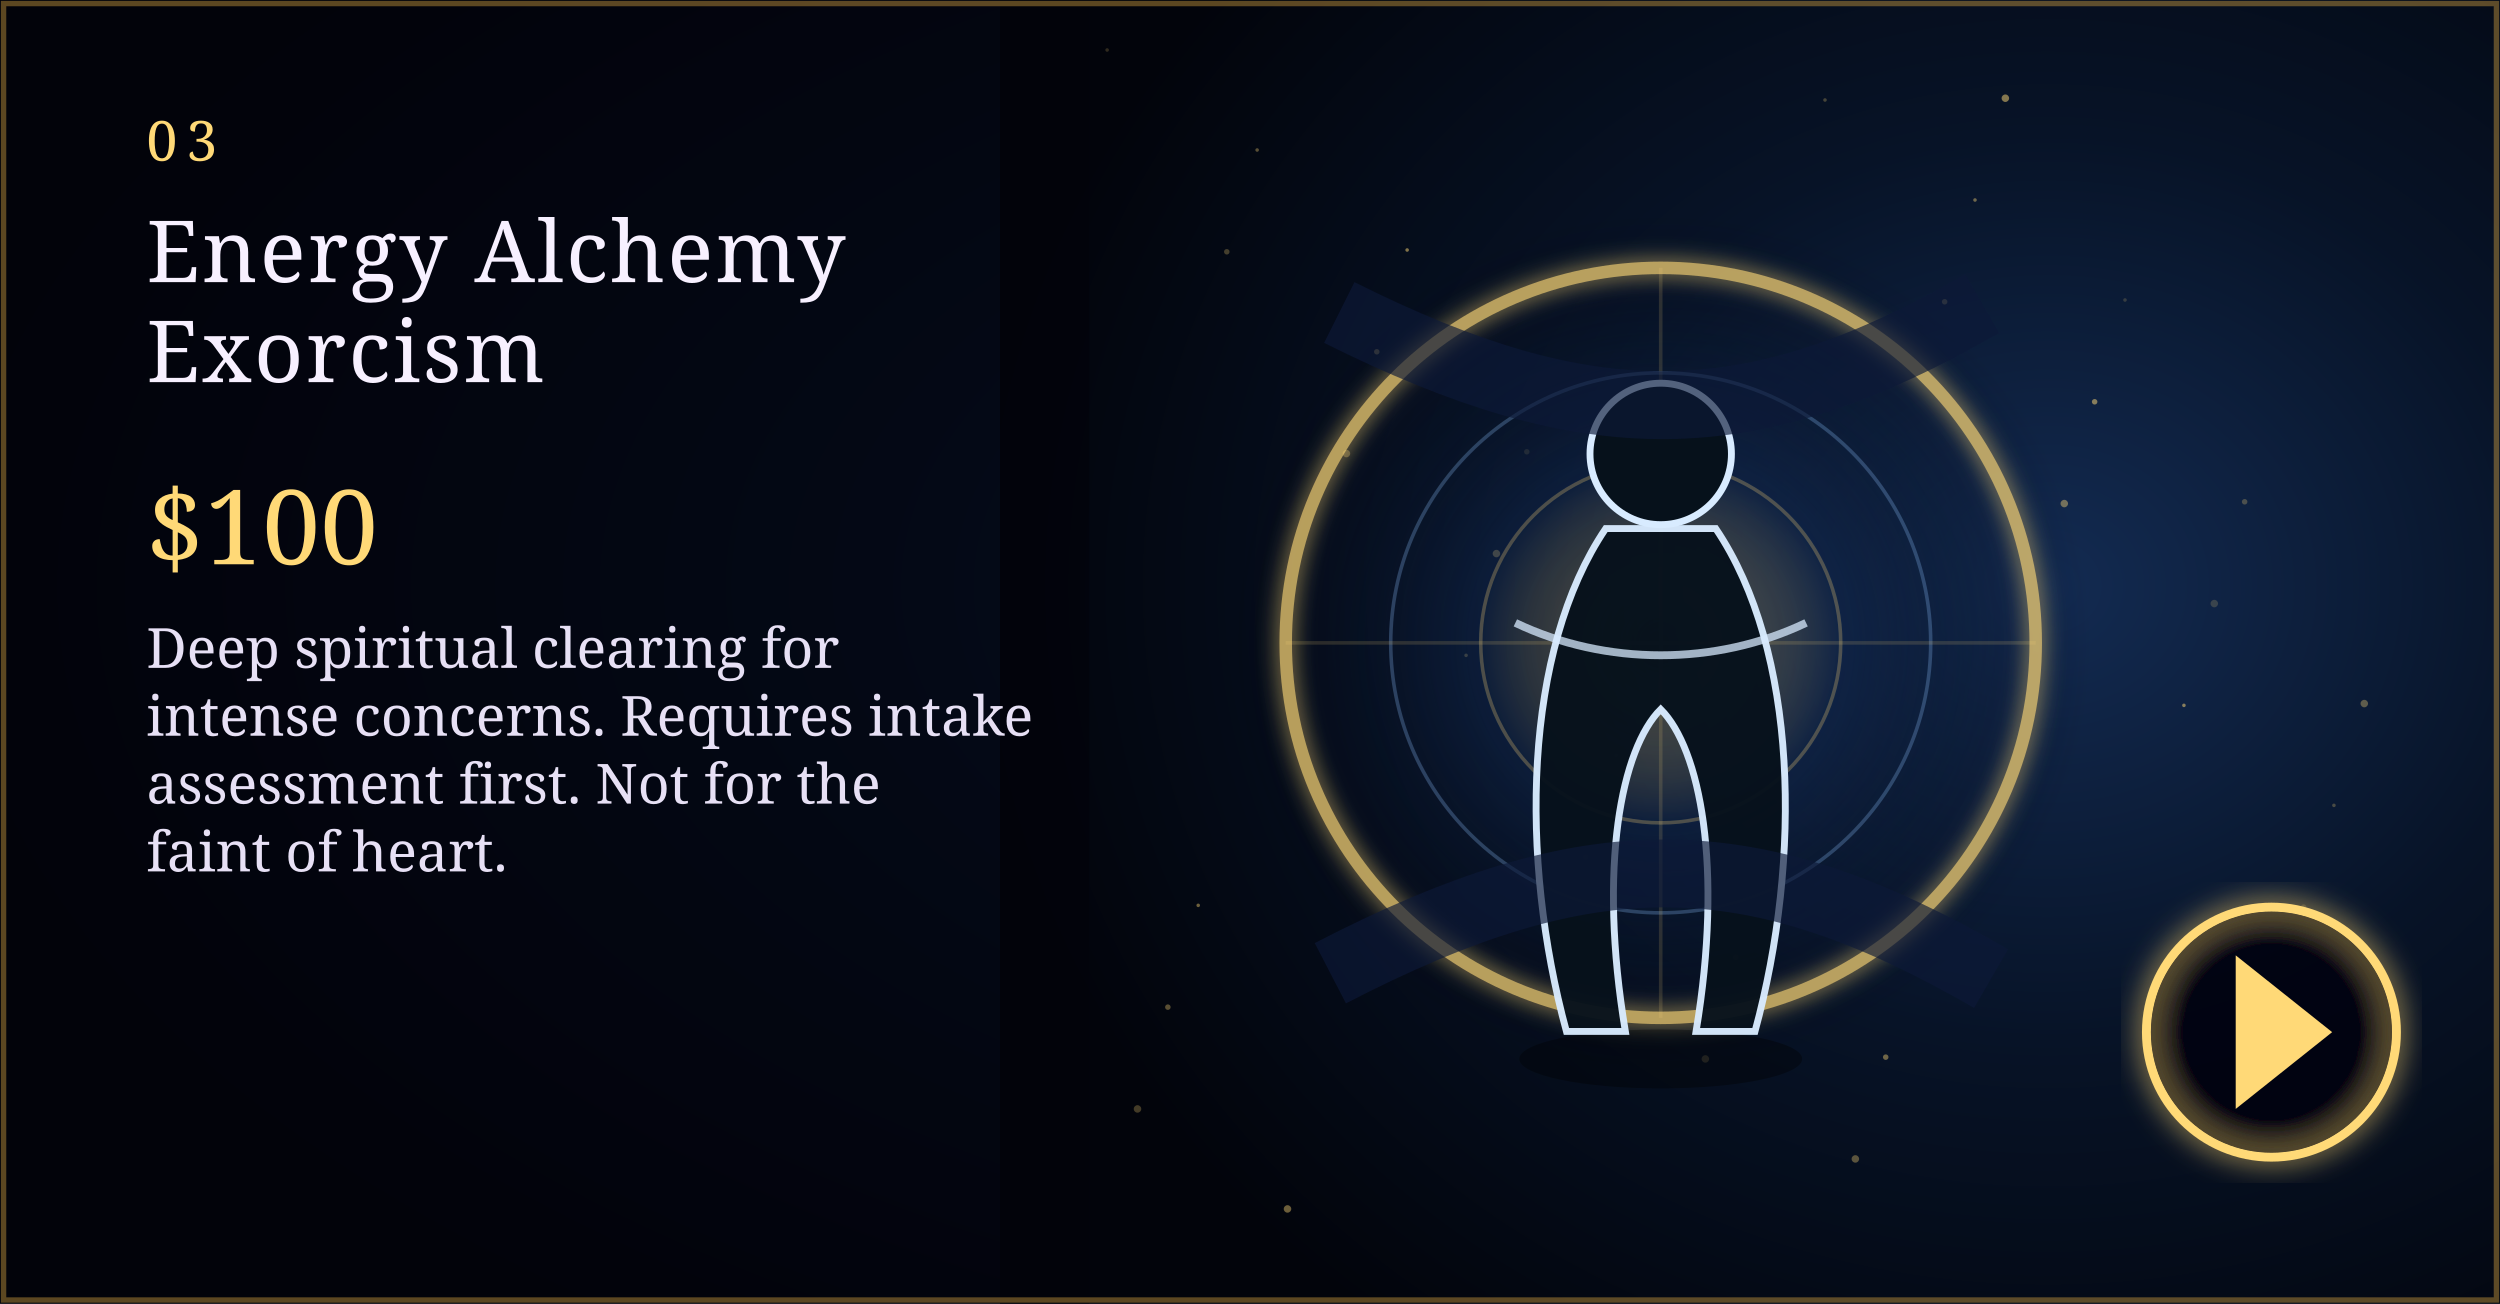
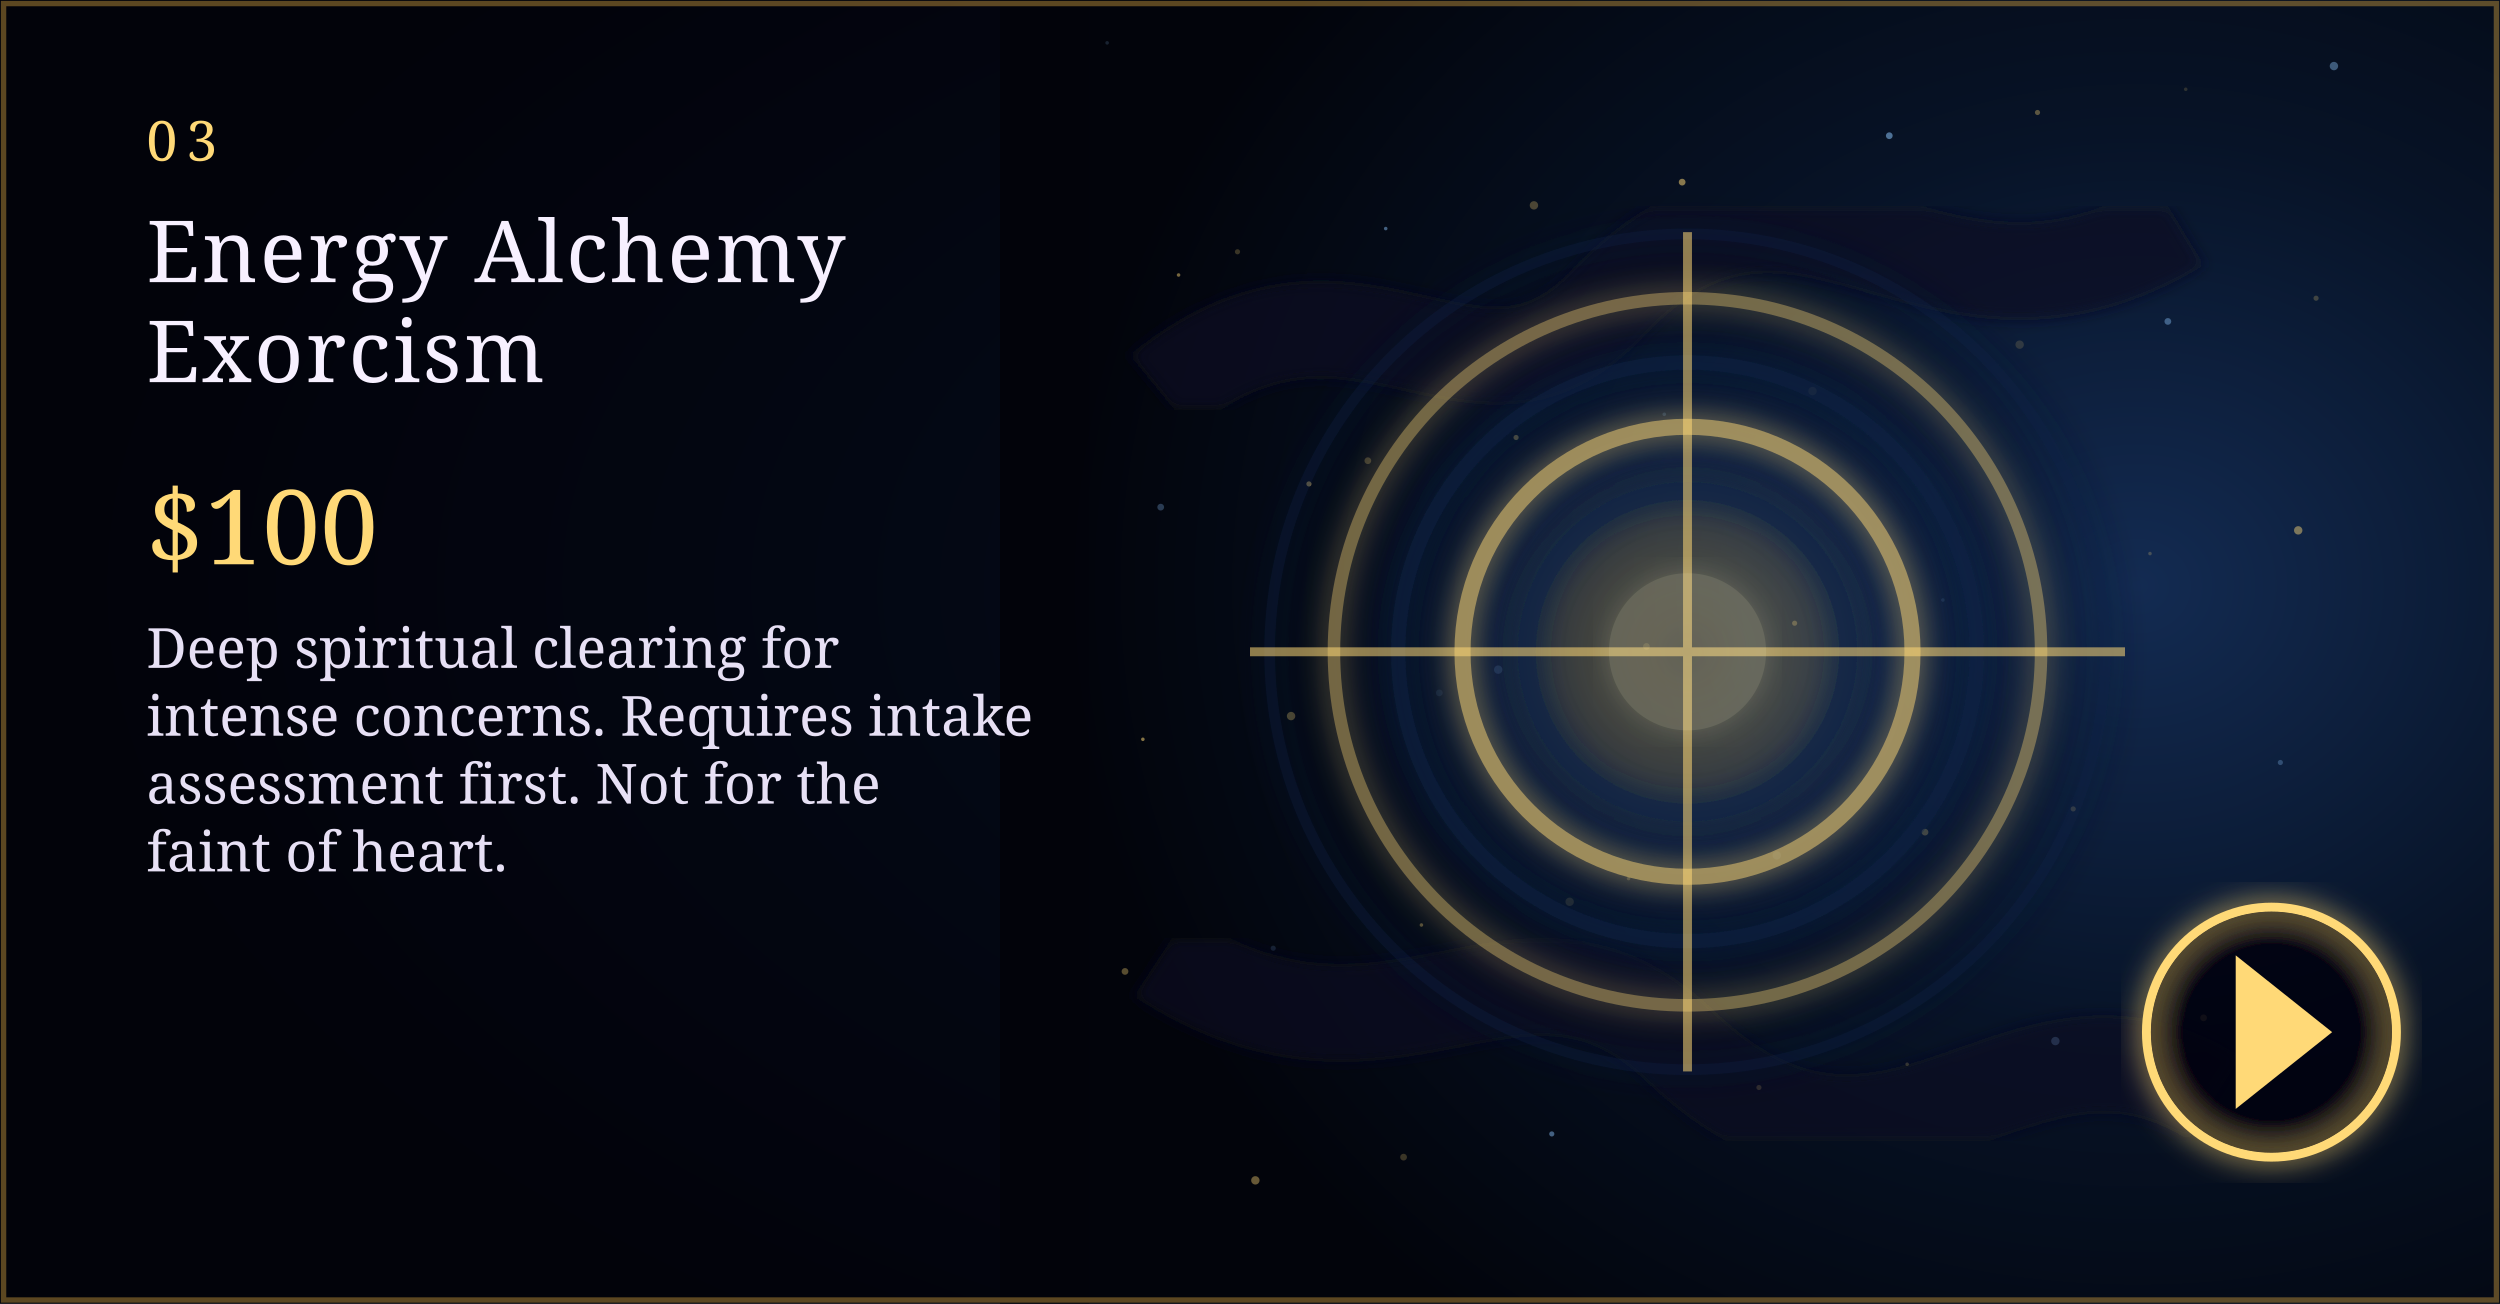
<svg xmlns="http://www.w3.org/2000/svg" viewBox="0 0 1400 730" width="1400" height="730">
  <defs>
-     <radialGradient id="artBg" cx="70%" cy="45%" r="72%">
+     <radialGradient id="artBg" cx="76%" cy="45%" r="72%">
      <stop offset="0" stop-color="#132b52" />
      <stop offset=".48" stop-color="#071327" />
      <stop offset="1" stop-color="#02040b" />
    </radialGradient>
    <radialGradient id="vortex" cx="50%" cy="50%" r="50%">
-       <stop offset="0" stop-color="#ffd977" stop-opacity=".22" />
-       <stop offset=".42" stop-color="#102447" stop-opacity=".72" />
+       <stop offset="0" stop-color="#ffd977" stop-opacity=".24" />
+       <stop offset=".42" stop-color="#102447" stop-opacity=".74" />
      <stop offset="1" stop-color="#01030b" stop-opacity="0" />
    </radialGradient>
    <filter id="goldGlow">
      <feGaussianBlur stdDeviation="8" result="b" />
      <feMerge>
        <feMergeNode in="b" />
        <feMergeNode in="SourceGraphic" />
      </feMerge>
    </filter>
-     <filter id="glow">
-       <feGaussianBlur stdDeviation="6" result="b" />
+     <filter id="blueGlow">
+       <feGaussianBlur stdDeviation="14" result="b" />
      <feMerge>
        <feMergeNode in="b" />
        <feMergeNode in="SourceGraphic" />
      </feMerge>
    </filter>
    <filter id="soft">
-       <feGaussianBlur stdDeviation="3" />
+       <feGaussianBlur stdDeviation="4" />
    </filter>
    <style>.title{fill:#f7f0ff;font-family:Cinzel,Georgia,serif;font-size:48px;letter-spacing:1.3px}.desc{fill:#e7e0f5;font-family:'EB Garamond',Georgia,serif;font-size:31px}.price{fill:#ffd977;font-family:'Cinzel Decorative',Georgia,serif;font-size:58px}</style>
  </defs>
  <rect width="1400" height="730" fill="#03040d" />
  <rect width="1400" height="730" fill="url(#artBg)" />
  <rect x="560" y="0" width="840" height="730" fill="url(#artBg)" />
-   <circle cx="620" cy="28" r="1.0" fill="#ffd977" opacity="0.18" />
-   <circle cx="687" cy="141" r="1.55" fill="#ffd977" opacity="0.26" />
-   <circle cx="754" cy="254" r="2.1" fill="#ffd977" opacity="0.34" />
-   <circle cx="821" cy="367" r="1.0" fill="#ffd977" opacity="0.42" />
-   <circle cx="888" cy="480" r="1.55" fill="#ffd977" opacity="0.50" />
-   <circle cx="955" cy="593" r="2.1" fill="#ffd977" opacity="0.18" />
-   <circle cx="1022" cy="56" r="1.0" fill="#ffd977" opacity="0.26" />
-   <circle cx="1089" cy="169" r="1.55" fill="#ffd977" opacity="0.34" />
-   <circle cx="1156" cy="282" r="2.1" fill="#ffd977" opacity="0.42" />
-   <circle cx="1223" cy="395" r="1.0" fill="#ffd977" opacity="0.50" />
-   <circle cx="1290" cy="508" r="1.55" fill="#ffd977" opacity="0.18" />
-   <circle cx="637" cy="621" r="2.1" fill="#ffd977" opacity="0.26" />
-   <circle cx="704" cy="84" r="1.0" fill="#ffd977" opacity="0.34" />
-   <circle cx="771" cy="197" r="1.55" fill="#ffd977" opacity="0.42" />
-   <circle cx="838" cy="310" r="2.1" fill="#ffd977" opacity="0.50" />
-   <circle cx="905" cy="423" r="1.0" fill="#ffd977" opacity="0.18" />
-   <circle cx="972" cy="536" r="1.55" fill="#ffd977" opacity="0.26" />
-   <circle cx="1039" cy="649" r="2.1" fill="#ffd977" opacity="0.34" />
-   <circle cx="1106" cy="112" r="1.0" fill="#ffd977" opacity="0.42" />
-   <circle cx="1173" cy="225" r="1.55" fill="#ffd977" opacity="0.50" />
-   <circle cx="1240" cy="338" r="2.1" fill="#ffd977" opacity="0.18" />
-   <circle cx="1307" cy="451" r="1.0" fill="#ffd977" opacity="0.26" />
-   <circle cx="654" cy="564" r="1.55" fill="#ffd977" opacity="0.34" />
-   <circle cx="721" cy="677" r="2.1" fill="#ffd977" opacity="0.42" />
-   <circle cx="788" cy="140" r="1.0" fill="#ffd977" opacity="0.50" />
-   <circle cx="855" cy="253" r="1.55" fill="#ffd977" opacity="0.18" />
-   <circle cx="922" cy="366" r="2.1" fill="#ffd977" opacity="0.26" />
-   <circle cx="989" cy="479" r="1.0" fill="#ffd977" opacity="0.34" />
-   <circle cx="1056" cy="592" r="1.55" fill="#ffd977" opacity="0.42" />
-   <circle cx="1123" cy="55" r="2.1" fill="#ffd977" opacity="0.50" />
-   <circle cx="1190" cy="168" r="1.0" fill="#ffd977" opacity="0.18" />
-   <circle cx="1257" cy="281" r="1.55" fill="#ffd977" opacity="0.26" />
-   <circle cx="1324" cy="394" r="2.1" fill="#ffd977" opacity="0.34" />
-   <circle cx="671" cy="507" r="1.0" fill="#ffd977" opacity="0.42" />
-   <circle cx="930" cy="360" r="240" fill="url(#vortex)" opacity=".82" />
-   <g opacity=".95">
-     <circle cx="930" cy="360" r="210" fill="none" stroke="#ffd977" stroke-width="7" opacity=".75" filter="url(#glow)" />
-     <circle cx="930" cy="360" r="151.2" fill="none" stroke="#8ec7ff" stroke-width="2" opacity=".28" />
-     <circle cx="930" cy="360" r="100.8" fill="none" stroke="#ffd977" stroke-width="2" opacity=".28" />
-     <path d="M720 360 H1140 M930 150 V570" stroke="#ffd977" stroke-width="2" opacity=".16" />
-   </g>
-   <g opacity="1">
-     <ellipse cx="930" cy="593.0" rx="79.2" ry="16.5" fill="#000" opacity=".35" />
-     <path d="M899.2 296.0 C853.0 364.2,850.8 480.8,877.2 577.6 L910.2 577.6 C894.8 485.2,908.0 419.2,930 397.2 C952.0 419.2,965.2 485.2,949.8 577.6 L982.8 577.6 C1009.2 480.8,1007.0 364.2,960.8 296.0 Z" fill="#06111b" stroke="#d8ebff" stroke-width="3.85" opacity=".96" />
-     <circle cx="930" cy="254.2" r="39.6" fill="#06111b" stroke="#d8ebff" stroke-width="3.85" />
-     <path d="M848.6 348.8 C899.2 373.0,960.8 373.0,1011.4 348.8" fill="none" stroke="#d8ebff" stroke-width="4.4" opacity=".74" />
-   </g>
-   <path d="M750 175 C890 245,980 245,1110 170 M745 545 C890 470,980 470,1115 548" fill="none" stroke="#0c1838" stroke-width="38" opacity=".65" />
+   <circle cx="620" cy="24" r="1.0" fill="#8ec7ff" opacity="0.16" />
+   <circle cx="693" cy="141" r="1.45" fill="#ffd977" opacity="0.22" />
+   <circle cx="766" cy="258" r="1.9" fill="#ffd977" opacity="0.28" />
+   <circle cx="839" cy="375" r="2.35" fill="#8ec7ff" opacity="0.34" />
+   <circle cx="912" cy="492" r="1.0" fill="#ffd977" opacity="0.40" />
+   <circle cx="985" cy="609" r="1.45" fill="#ffd977" opacity="0.46" />
+   <circle cx="1058" cy="76" r="1.9" fill="#8ec7ff" opacity="0.52" />
+   <circle cx="1131" cy="193" r="2.35" fill="#ffd977" opacity="0.16" />
+   <circle cx="1204" cy="310" r="1.0" fill="#ffd977" opacity="0.22" />
+   <circle cx="1277" cy="427" r="1.45" fill="#8ec7ff" opacity="0.28" />
+   <circle cx="630" cy="544" r="1.9" fill="#ffd977" opacity="0.34" />
+   <circle cx="703" cy="661" r="2.35" fill="#ffd977" opacity="0.40" />
+   <circle cx="776" cy="128" r="1.0" fill="#8ec7ff" opacity="0.46" />
+   <circle cx="849" cy="245" r="1.45" fill="#ffd977" opacity="0.52" />
+   <circle cx="922" cy="362" r="1.9" fill="#ffd977" opacity="0.16" />
+   <circle cx="995" cy="479" r="2.35" fill="#8ec7ff" opacity="0.22" />
+   <circle cx="1068" cy="596" r="1.0" fill="#ffd977" opacity="0.28" />
+   <circle cx="1141" cy="63" r="1.45" fill="#ffd977" opacity="0.34" />
+   <circle cx="1214" cy="180" r="1.9" fill="#8ec7ff" opacity="0.40" />
+   <circle cx="1287" cy="297" r="2.35" fill="#ffd977" opacity="0.46" />
+   <circle cx="640" cy="414" r="1.0" fill="#ffd977" opacity="0.52" />
+   <circle cx="713" cy="531" r="1.45" fill="#8ec7ff" opacity="0.16" />
+   <circle cx="786" cy="648" r="1.9" fill="#ffd977" opacity="0.22" />
+   <circle cx="859" cy="115" r="2.35" fill="#ffd977" opacity="0.28" />
+   <circle cx="932" cy="232" r="1.0" fill="#8ec7ff" opacity="0.34" />
+   <circle cx="1005" cy="349" r="1.45" fill="#ffd977" opacity="0.40" />
+   <circle cx="1078" cy="466" r="1.9" fill="#ffd977" opacity="0.46" />
+   <circle cx="1151" cy="583" r="2.35" fill="#8ec7ff" opacity="0.52" />
+   <circle cx="1224" cy="50" r="1.0" fill="#ffd977" opacity="0.16" />
+   <circle cx="1297" cy="167" r="1.45" fill="#ffd977" opacity="0.22" />
+   <circle cx="650" cy="284" r="1.9" fill="#8ec7ff" opacity="0.28" />
+   <circle cx="723" cy="401" r="2.35" fill="#ffd977" opacity="0.34" />
+   <circle cx="796" cy="518" r="1.0" fill="#ffd977" opacity="0.40" />
+   <circle cx="869" cy="635" r="1.45" fill="#8ec7ff" opacity="0.46" />
+   <circle cx="942" cy="102" r="1.9" fill="#ffd977" opacity="0.52" />
+   <circle cx="1015" cy="219" r="2.35" fill="#ffd977" opacity="0.16" />
+   <circle cx="1088" cy="336" r="1.0" fill="#8ec7ff" opacity="0.22" />
+   <circle cx="1161" cy="453" r="1.45" fill="#ffd977" opacity="0.28" />
+   <circle cx="1234" cy="570" r="1.9" fill="#ffd977" opacity="0.34" />
+   <circle cx="1307" cy="37" r="2.35" fill="#8ec7ff" opacity="0.40" />
+   <circle cx="660" cy="154" r="1.0" fill="#ffd977" opacity="0.46" />
+   <circle cx="733" cy="271" r="1.45" fill="#ffd977" opacity="0.52" />
+   <circle cx="806" cy="388" r="1.9" fill="#8ec7ff" opacity="0.16" />
+   <circle cx="879" cy="505" r="2.35" fill="#ffd977" opacity="0.22" />
+   <path d="M650 220 C760 130,825 250,900 170 C1010 55,1080 210,1220 125" fill="none" stroke="#071123" stroke-width="55" opacity=".7" filter="url(#soft)" />
+   <path d="M650 535 C780 620,850 500,940 585 C1060 700,1130 545,1240 615" fill="none" stroke="#071123" stroke-width="55" opacity=".65" filter="url(#soft)" />
+   <circle cx="945" cy="365" r="260" fill="url(#vortex)" opacity=".9" />
+   <circle cx="945" cy="365" r="90" fill="none" stroke="#102447" stroke-width="10" opacity="0.68" filter="url(#goldGlow)" />
+   <circle cx="945" cy="365" r="126" fill="none" stroke="#ffd977" stroke-width="9" opacity="0.6" filter="url(#goldGlow)" />
+   <circle cx="945" cy="365" r="162" fill="none" stroke="#102447" stroke-width="8" opacity="0.52" filter="url(#goldGlow)" />
+   <circle cx="945" cy="365" r="198" fill="none" stroke="#ffd977" stroke-width="7" opacity="0.44" filter="url(#goldGlow)" />
+   <circle cx="945" cy="365" r="234" fill="none" stroke="#102447" stroke-width="6" opacity="0.36" filter="url(#goldGlow)" />
+   <path d="M945 130 V600 M700 365 H1190" stroke="#ffd977" stroke-width="5" opacity=".55" />
+   <circle cx="945" cy="365" r="44" fill="#fff4c5" opacity=".18" filter="url(#goldGlow)" />
  <rect x="0" y="0" width="610" height="730" fill="rgba(2,3,10,.61)" />
  <rect x="2" y="2" width="1396" height="726" fill="none" stroke="#d9a642" stroke-opacity=".42" stroke-width="3" />
  <text x="82" y="90" fill="#ffd977" font-family="Cinzel, Georgia, serif" font-size="31" letter-spacing="5">03</text>
  <text x="82" y="158" class="title">Energy Alchemy</text>
  <text x="82" y="214" class="title">Exorcism</text>
  <text x="82" y="316" class="price">$100</text>
  <text x="82" y="374" class="desc">Deep spiritual clearing for</text>
  <text x="82" y="412" class="desc">intense concerns. Requires intake</text>
  <text x="82" y="450" class="desc">assessment first. Not for the</text>
  <text x="82" y="488" class="desc">faint of heart.</text>
  <circle cx="1272" cy="578" r="70" fill="rgba(2,3,10,.58)" stroke="#ffd977" stroke-width="5" filter="url(#goldGlow)" />
  <polygon points="1252,535 1306,578 1252,621" fill="#ffd977" />
</svg>
